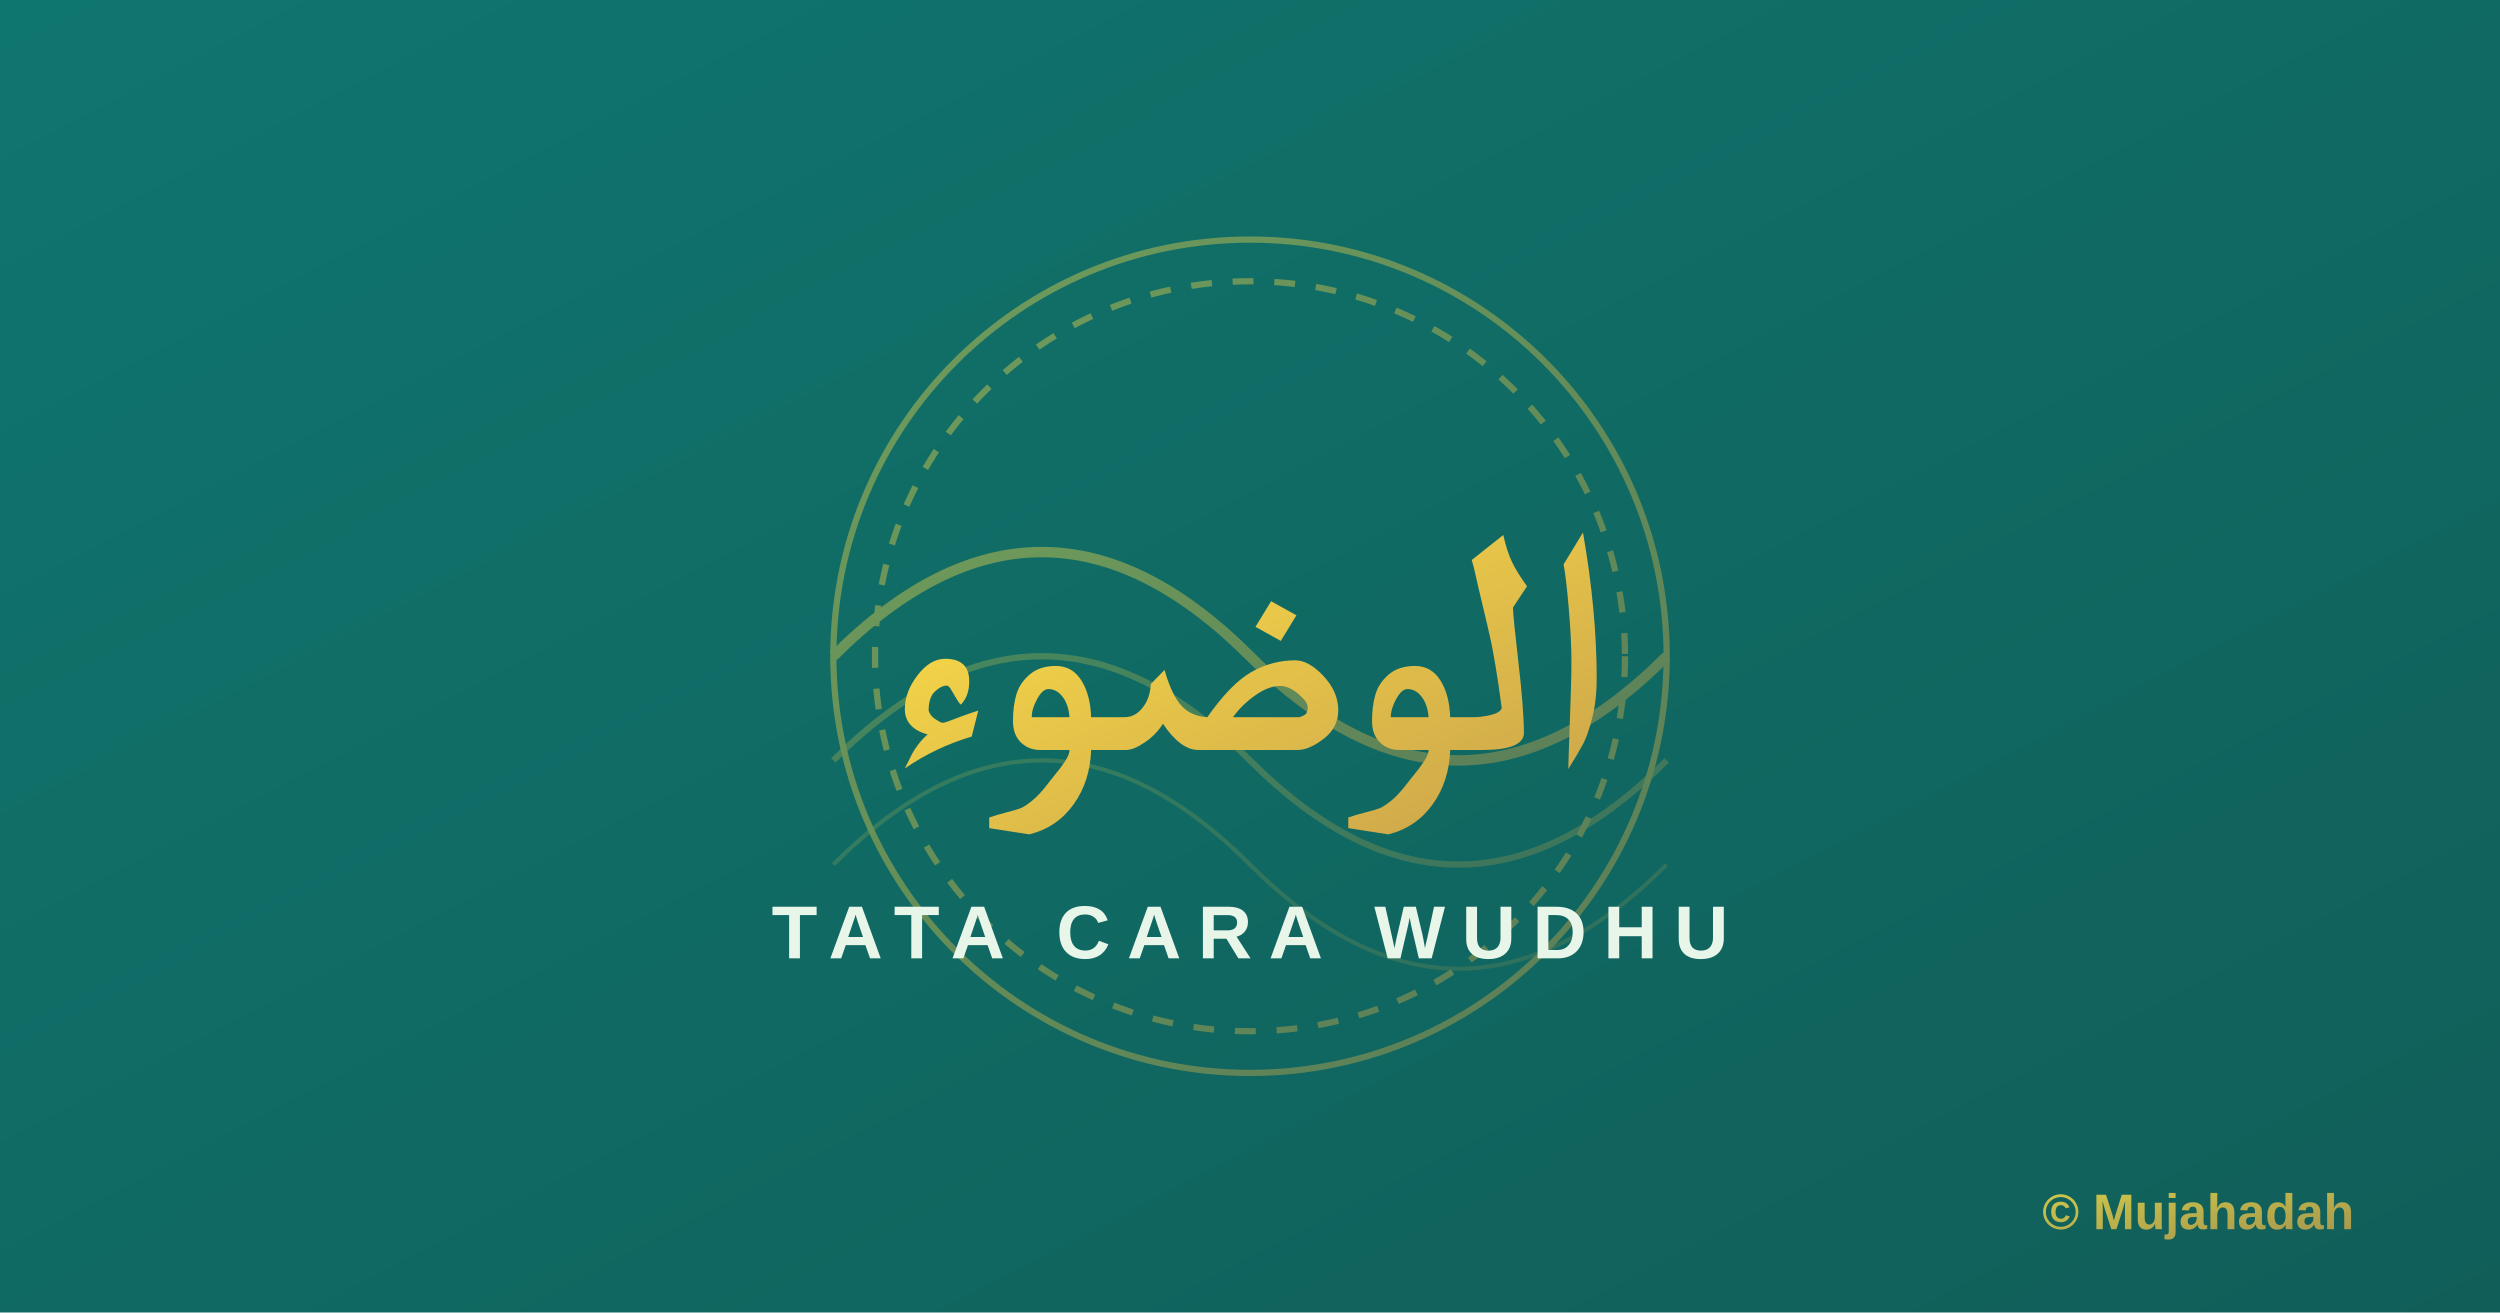
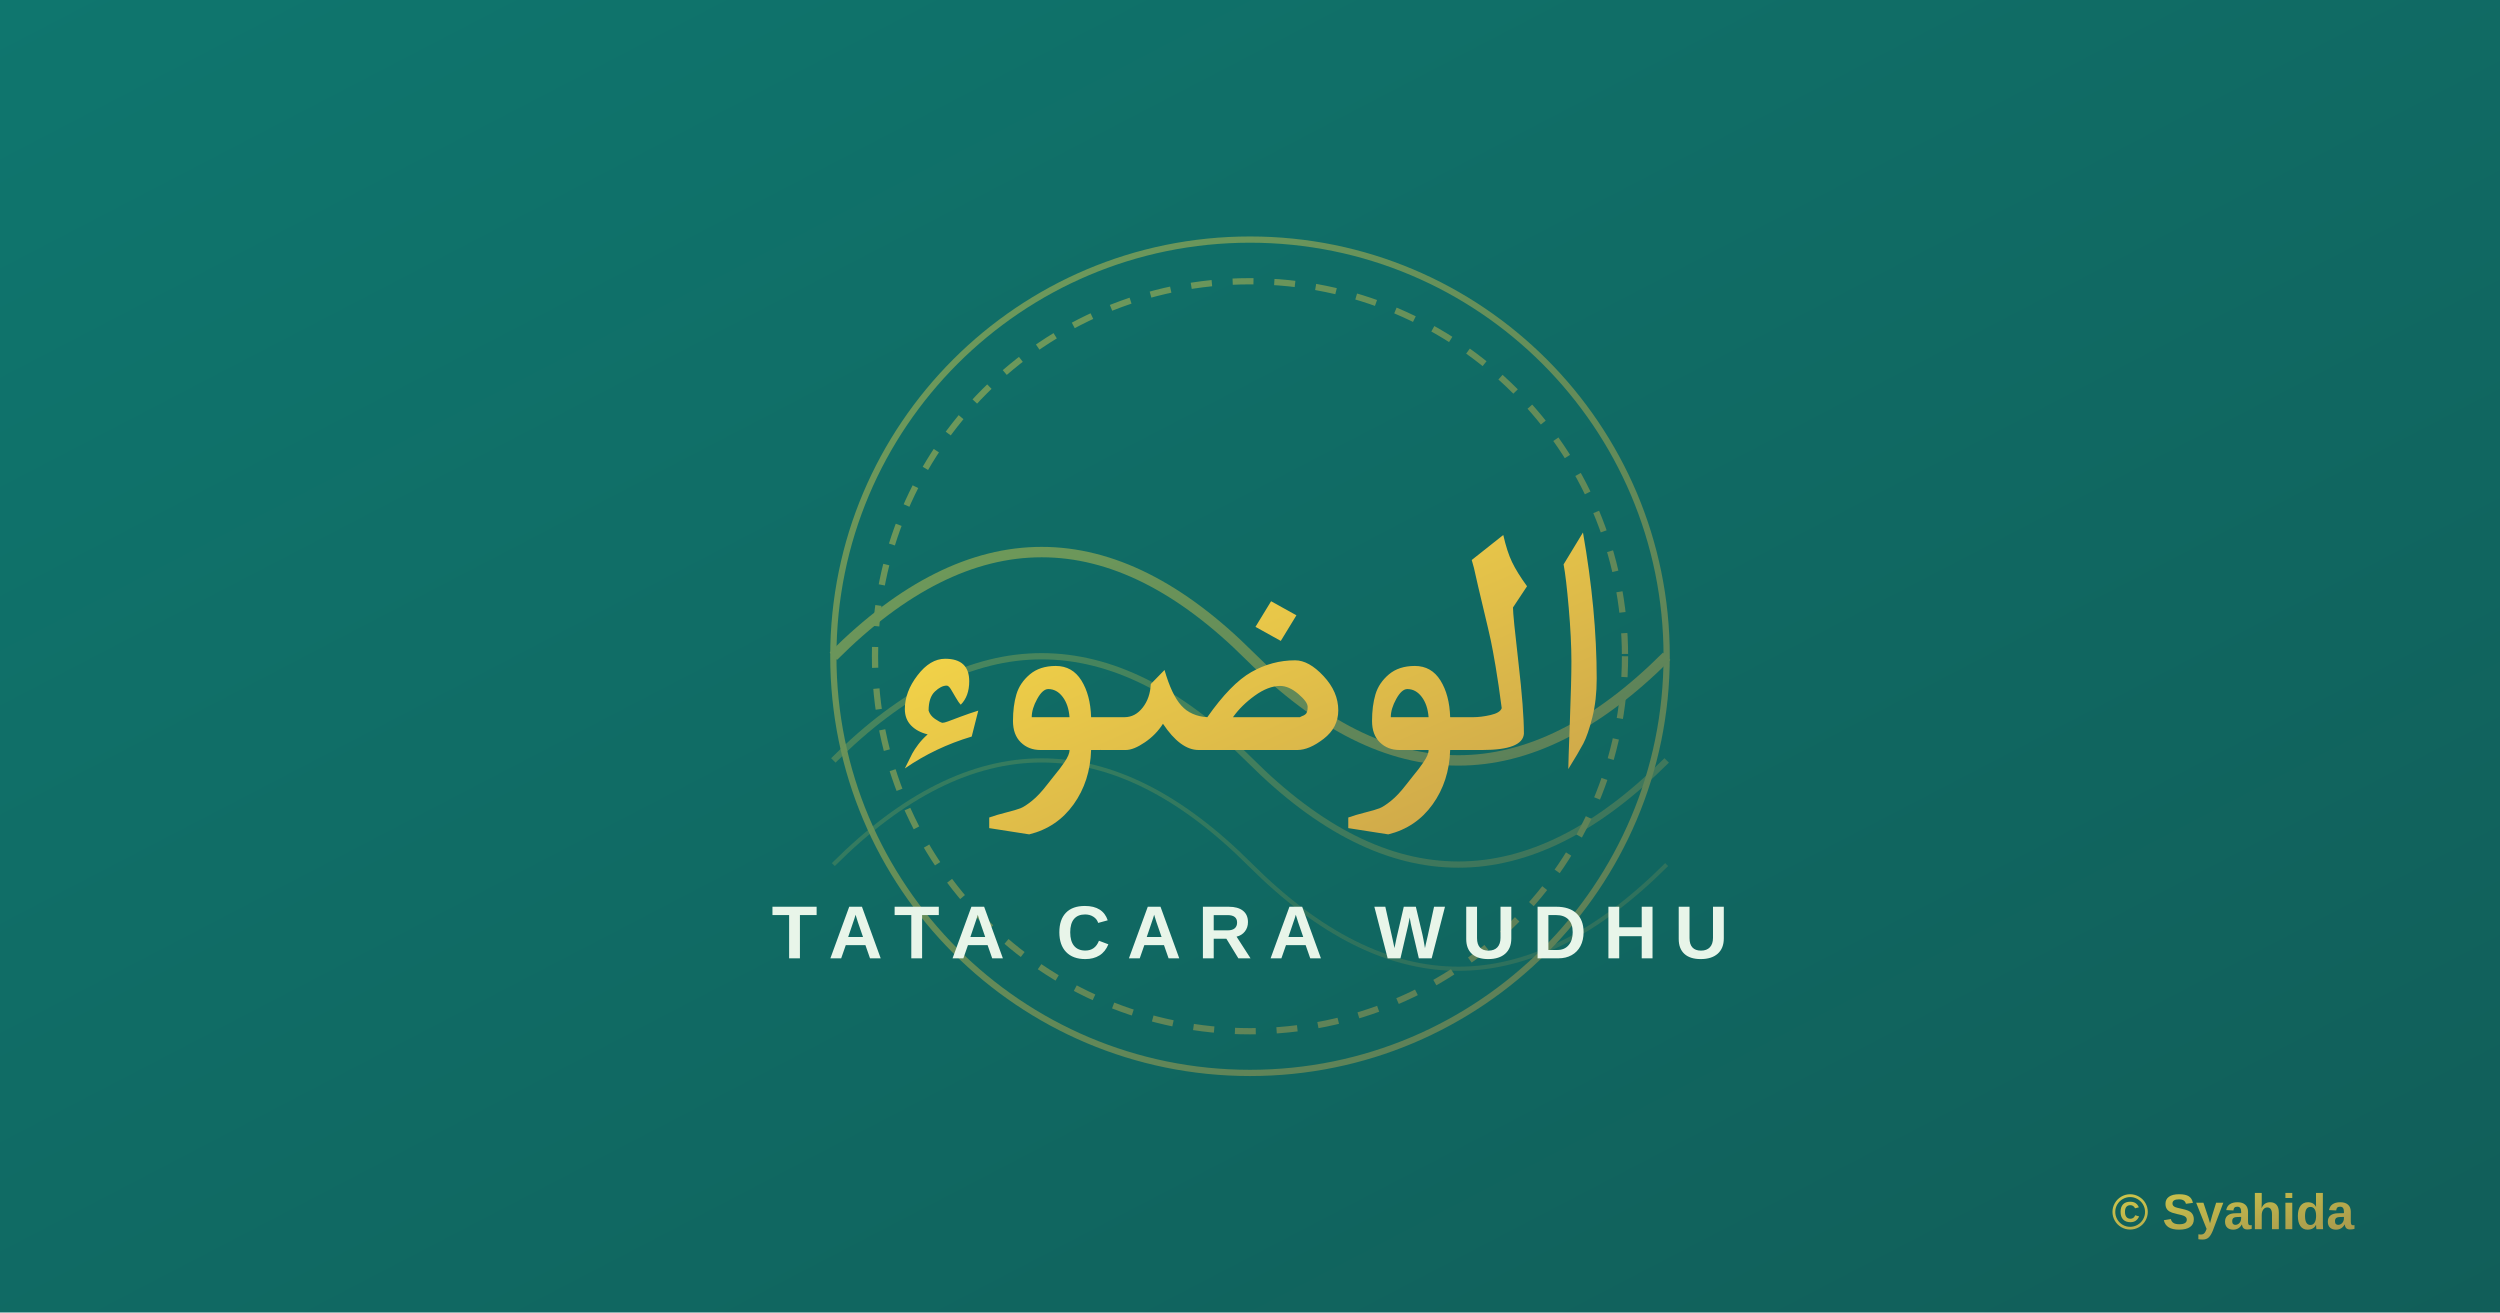
<svg xmlns="http://www.w3.org/2000/svg" viewBox="0 0 1200 630">
  <defs>
    <linearGradient id="bg" x1="0%" y1="0%" x2="100%" y2="100%">
      <stop offset="0%" stop-color="#0F766E" />
      <stop offset="100%" stop-color="#115E59" />
    </linearGradient>
    <linearGradient id="gold" x1="0%" y1="0%" x2="100%" y2="100%">
      <stop offset="0%" stop-color="#FDE047" />
      <stop offset="100%" stop-color="#C9A24B" />
    </linearGradient>
  </defs>
  <rect width="1200" height="630" fill="url(#bg)" />
  <g stroke="url(#gold)" stroke-width="3" fill="none" opacity="0.4">
    <circle cx="600" cy="315" r="200" />
    <circle cx="600" cy="315" r="180" stroke-dasharray="10 10" />
    <path d="M 400 315 Q 500 215 600 315 T 800 315" stroke-width="5" />
    <path d="M 400 365 Q 500 265 600 365 T 800 365" stroke-width="3" opacity="0.6" />
    <path d="M 400 415 Q 500 315 600 415 T 800 415" stroke-width="2" opacity="0.4" />
  </g>
  <text x="600" y="360" font-family="'Traditional Arabic', 'Scheherazade New', 'Amiri', serif" font-size="150" fill="url(#gold)" text-anchor="middle" font-weight="bold">الوضوء</text>
  <text x="600" y="460" font-family="'Nunito', Arial, sans-serif" font-size="36" fill="#E8F5E9" text-anchor="middle" letter-spacing="8" font-weight="bold">TATA CARA WUDHU</text>
-   <text x="1130" y="590" font-family="'Nunito', Arial, sans-serif" font-size="24" fill="url(#gold)" opacity="0.8" text-anchor="end" font-weight="bold">© Mujahadah</text>
+   <text x="1130" y="590" font-family="'Nunito', Arial, sans-serif" font-size="24" fill="url(#gold)" opacity="0.8" text-anchor="end" font-weight="bold">© Syahida</text>
</svg>
